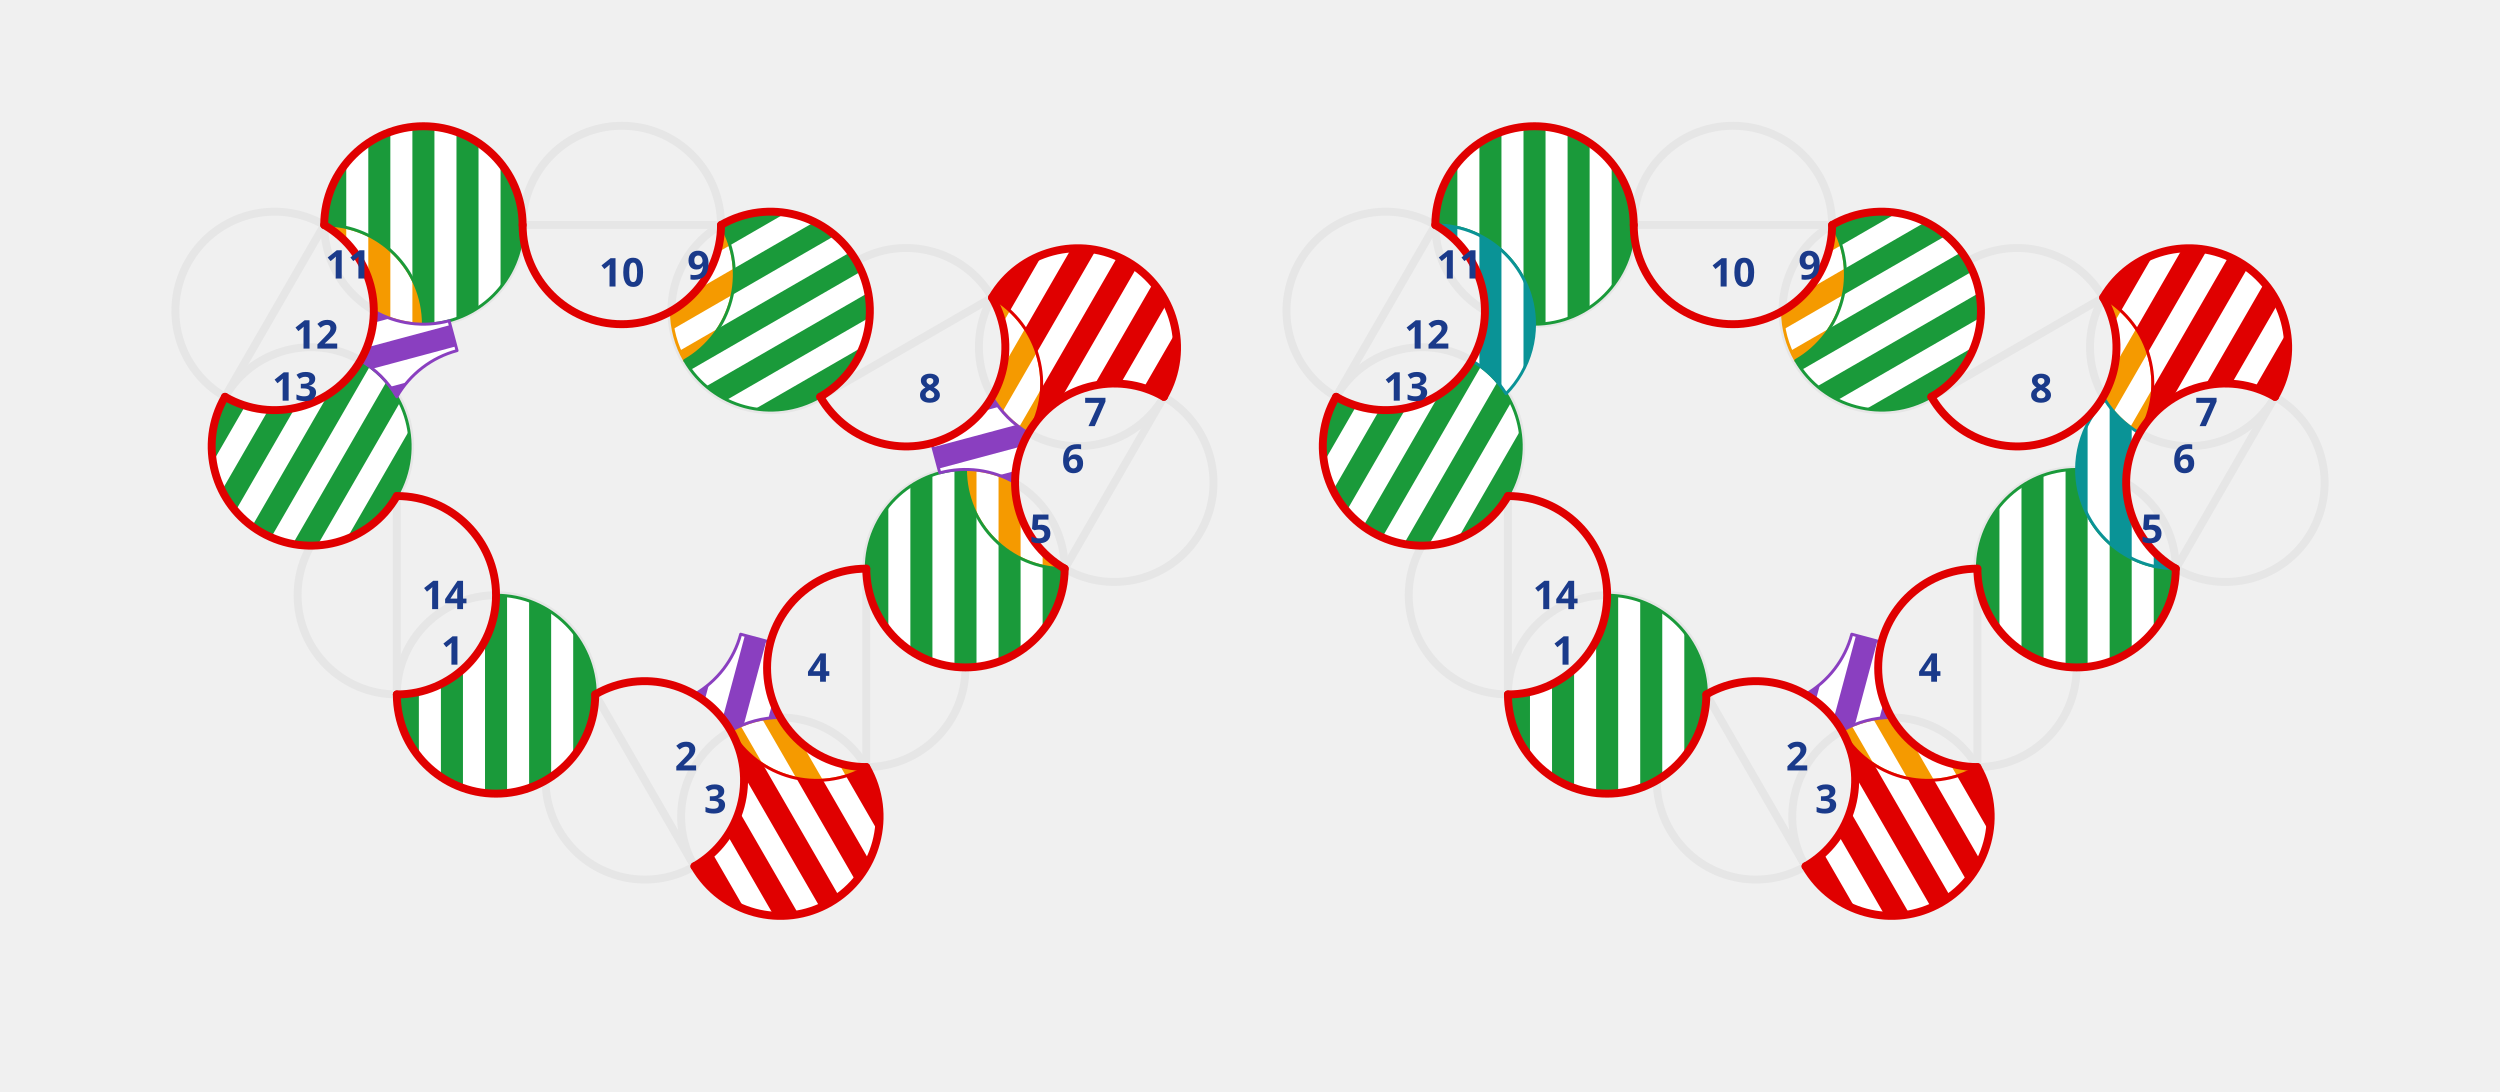
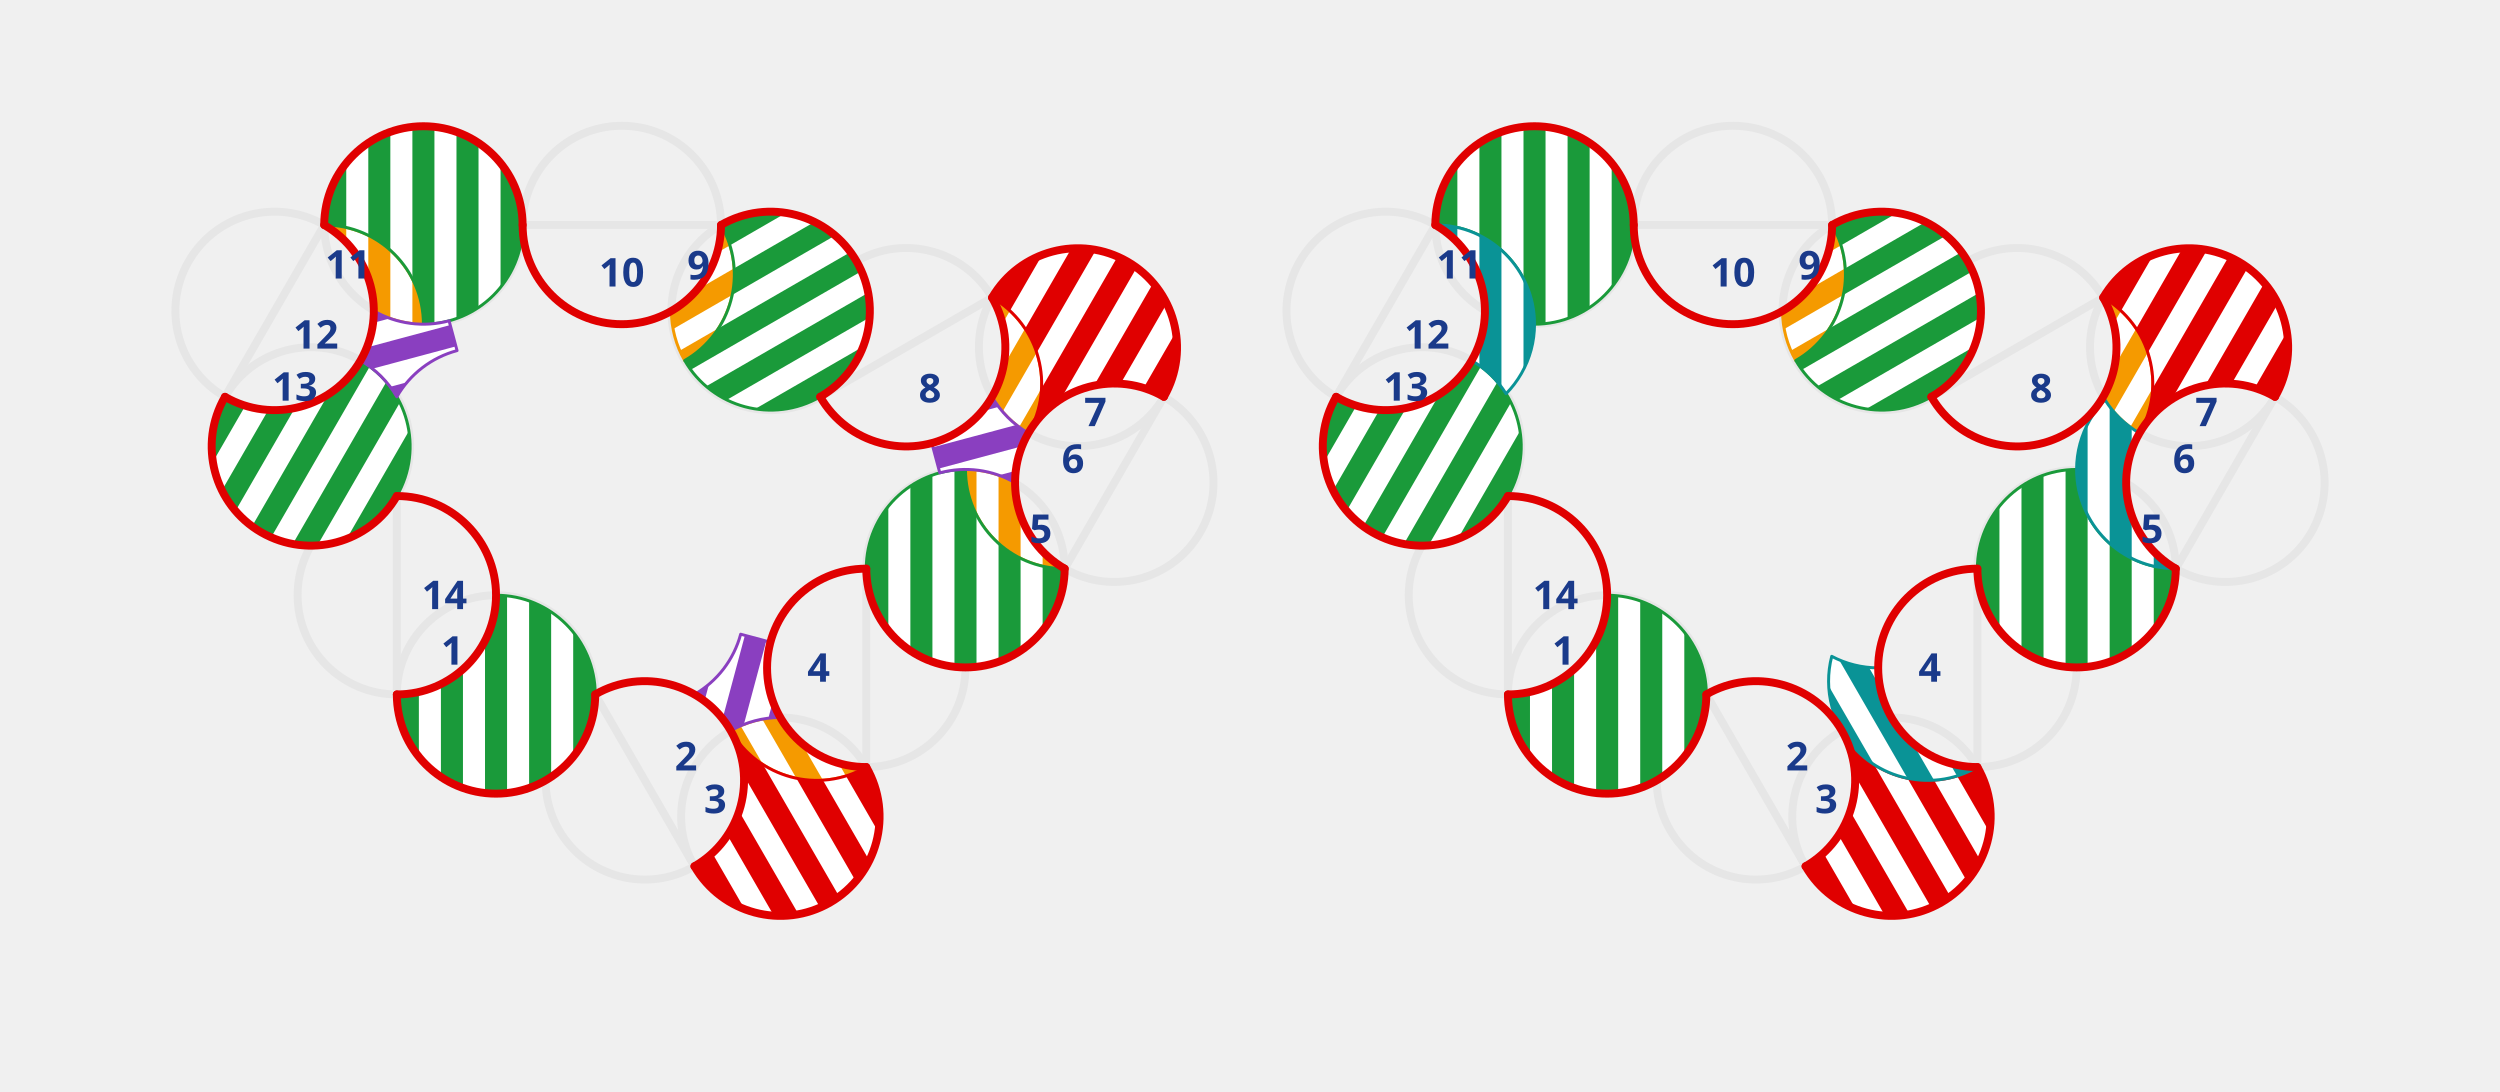
<svg xmlns="http://www.w3.org/2000/svg" width="1260" height="550" viewBox="0 0 1260 550" version="1.1" id="svg1">
  <defs id="defs1" />
  <g id="tileA">
    <path id="spectre" d="M 200 350 L 300 350 L 350 436.603 L 436.603 386.603 L 436.603 286.603 L 536.602 286.603 L 586.602 200 L 500 150 L 413.397 200 L 363.397 113.397 L 263.397 113.397 L 163.398 113.397 L 113.397 200 L 200 250 Z" style="fill:none;stroke:#e6e6e6;stroke-width:4;stroke-linecap:round;stroke-linejoin:round" />
    <path id="arc00in" d="M 200 350 A 50 50 0 0 1 300 350" style="fill:none;stroke:#e6e6e6;stroke-width:4;stroke-linecap:round;stroke-linejoin:round" />
    <path id="arc01out" d="M 300 350 A 50 50 0 0 0 350 436.603" style="fill:none;stroke:#e6e6e6;stroke-width:4;stroke-linecap:round;stroke-linejoin:round" />
    <path id="arc02in" d="M 350 436.603 A 50 50 0 0 1 436.603 386.603" style="fill:none;stroke:#e6e6e6;stroke-width:4;stroke-linecap:round;stroke-linejoin:round" />
    <path id="arc03out" d="M 436.603 386.603 A 50 50 0 0 0 436.603 286.603" style="fill:none;stroke:#e6e6e6;stroke-width:4;stroke-linecap:round;stroke-linejoin:round" />
    <path id="arc04in" d="M 436.603 286.603 A 50 50 0 0 1 536.602 286.603" style="fill:none;stroke:#e6e6e6;stroke-width:4;stroke-linecap:round;stroke-linejoin:round" />
    <path id="arc05out" d="M 536.602 286.603 A 50 50 0 0 0 586.602 200" style="fill:none;stroke:#e6e6e6;stroke-width:4;stroke-linecap:round;stroke-linejoin:round" />
    <path id="arc06in" d="M 586.602 200 A 50 50 0 0 1 500 150" style="fill:none;stroke:#e6e6e6;stroke-width:4;stroke-linecap:round;stroke-linejoin:round" />
    <path id="arc07out" d="M 500 150 A 50 50 0 0 0 413.397 200" style="fill:none;stroke:#e6e6e6;stroke-width:4;stroke-linecap:round;stroke-linejoin:round" />
    <path id="arc08in" d="M 413.397 200 A 50 50 0 0 1 363.397 113.397" style="fill:none;stroke:#e6e6e6;stroke-width:4;stroke-linecap:round;stroke-linejoin:round" />
    <path id="arc09out" d="M 363.397 113.397 A 50 50 0 0 0 263.397 113.397" style="fill:none;stroke:#e6e6e6;stroke-width:4;stroke-linecap:round;stroke-linejoin:round" />
    <path id="arc10in" d="M 263.397 113.397 A 50 50 0 0 1 163.398 113.397" style="fill:none;stroke:#e6e6e6;stroke-width:4;stroke-linecap:round;stroke-linejoin:round" />
    <path id="arc11out" d="M 163.398 113.397 A 50 50 0 0 0 113.397 200" style="fill:none;stroke:#e6e6e6;stroke-width:4;stroke-linecap:round;stroke-linejoin:round" />
    <path id="arc12in" d="M 113.397 200 A 50 50 0 0 1 200 250" style="fill:none;stroke:#e6e6e6;stroke-width:4;stroke-linecap:round;stroke-linejoin:round" />
    <path id="arc13out" d="M 200 250 A 50 50 0 0 0 200 350" style="fill:none;stroke:#e6e6e6;stroke-width:4;stroke-linecap:round;stroke-linejoin:round" />
    <path id="cres03bg" d="M 368.301 368.301 A 50 50 0 0 0 436.603 386.603 A 50 50 0 0 1 393.301 361.603 A 50 50 0 0 0 368.301 368.301 Z" style="fill:#ffffff;stroke:#f59a00;stroke-width:1.5;stroke-linejoin:round" />
    <path id="cres03" d="M 368.301 368.301 A 50 50 0 0 0 384.566 385.361 L 373.267 365.792 A 50 50 0 0 0 368.301 368.301 Z M 401.369 392.243 A 50 50 0 0 0 411.603 393.301 L 393.301 361.603 A 50 50 0 0 0 384.165 362.444 Z M 411.603 393.301 A 50 50 0 0 0 414.753 393.202 L 403.924 374.445 A 50 50 0 0 1 393.301 361.603 Z M 426.355 391.075 A 50 50 0 0 0 436.603 386.603 L 436.603 386.603 A 50 50 0 0 1 422.621 384.608 Z" style="fill:#f59a00;stroke:none" />
    <path id="cres05bg" d="M 486.603 236.602 A 50 50 0 0 0 536.602 286.603 A 50 50 0 0 1 511.603 243.301 A 50 50 0 0 0 486.603 236.602 Z" style="fill:#ffffff;stroke:#f59a00;stroke-width:1.5;stroke-linejoin:round" />
    <path id="cres05" d="M 486.603 236.602 A 50 50 0 0 0 492.158 259.509 L 492.158 236.912 A 50 50 0 0 0 486.603 236.602 Z M 503.269 273.87 A 50 50 0 0 0 511.603 279.904 L 511.603 243.301 A 50 50 0 0 0 503.269 239.462 Z M 511.603 279.904 A 50 50 0 0 0 514.38 281.393 L 514.38 259.735 A 50 50 0 0 1 511.603 243.301 Z M 525.491 285.352 A 50 50 0 0 0 536.602 286.603 L 536.602 286.603 A 50 50 0 0 1 525.491 277.884 Z" style="fill:#f59a00;stroke:none" />
    <path id="cres07bg" d="M 518.301 218.301 A 50 50 0 0 0 500 150 A 50 50 0 0 1 500 200 A 50 50 0 0 0 518.301 218.301 Z" style="fill:#ffffff;stroke:#f59a00;stroke-width:1.5;stroke-linejoin:round" />
    <path id="cres07" d="M 518.301 218.301 A 50 50 0 0 0 524.943 195.686 L 513.645 215.255 A 50 50 0 0 0 518.301 218.301 Z M 522.501 177.693 A 50 50 0 0 0 518.301 168.301 L 500 200 A 50 50 0 0 0 505.297 207.492 Z M 518.301 168.301 A 50 50 0 0 0 516.64 165.623 L 505.811 184.379 A 50 50 0 0 1 500 200 Z M 508.997 156.638 A 50 50 0 0 0 500 150 L 500 150 A 50 50 0 0 1 505.263 163.106 Z" style="fill:#f59a00;stroke:none" />
    <path id="cres09bg" d="M 345.096 181.699 A 50 50 0 0 0 363.397 113.397 A 50 50 0 0 1 338.397 156.699 A 50 50 0 0 0 345.096 181.699 Z" style="fill:#ffffff;stroke:#f59a00;stroke-width:1.5;stroke-linejoin:round" />
    <path id="cres09" d="M 345.096 181.699 A 50 50 0 0 0 362.156 165.434 L 342.587 176.733 A 50 50 0 0 0 345.096 181.699 Z M 369.038 148.631 A 50 50 0 0 0 370.096 138.398 L 338.397 156.699 A 50 50 0 0 0 339.239 165.835 Z M 370.096 138.398 A 50 50 0 0 0 369.997 135.247 L 351.24 146.076 A 50 50 0 0 1 338.397 156.699 Z M 367.87 123.645 A 50 50 0 0 0 363.397 113.397 L 363.397 113.397 A 50 50 0 0 1 361.403 127.379 Z" style="fill:#f59a00;stroke:none" />
    <path id="cres11bg" d="M 213.398 163.398 A 50 50 0 0 0 163.398 113.397 A 50 50 0 0 1 188.398 156.699 A 50 50 0 0 0 213.398 163.398 Z" style="fill:#ffffff;stroke:#f59a00;stroke-width:1.5;stroke-linejoin:round" />
    <path id="cres11" d="M 213.398 163.398 A 50 50 0 0 0 207.842 140.491 L 207.842 163.088 A 50 50 0 0 0 213.398 163.398 Z M 196.731 126.13 A 50 50 0 0 0 188.398 120.096 L 188.398 156.699 A 50 50 0 0 0 196.731 160.538 Z M 188.398 120.096 A 50 50 0 0 0 185.62 118.607 L 185.62 140.265 A 50 50 0 0 1 188.398 156.699 Z M 174.509 114.648 A 50 50 0 0 0 163.398 113.397 L 163.398 113.397 A 50 50 0 0 1 174.509 122.116 Z" style="fill:#f59a00;stroke:none" />
    <path id="p3qpf01bg" d="M 200 350 A 50 50 0 0 0 250 400 A 50 50 0 0 0 300 350 A 50 50 0 0 0 250 300 A 50 50 0 0 1 200 350 Z" style="fill:#ffffff;stroke:#1a9a3a;stroke-width:1.5;stroke-linejoin:round" />
    <path id="p3qpf01" d="M 200 350 A 50 50 0 0 0 211.111 381.427 L 211.111 348.75 A 50 50 0 0 1 200 350 Z M 222.222 391.574 A 50 50 0 0 0 233.333 397.14 L 233.333 337.268 A 50 50 0 0 1 222.222 344.79 Z M 244.444 399.69 A 50 50 0 0 0 255.556 399.69 L 255.556 300.31 A 50 50 0 0 0 250 300 A 50 50 0 0 1 244.444 322.906 Z M 266.667 397.14 A 50 50 0 0 0 277.778 391.574 L 277.778 308.426 A 50 50 0 0 0 266.667 302.86 Z M 288.889 381.427 A 50 50 0 0 0 300 350 L 300 350 A 50 50 0 0 0 288.889 318.573 Z" style="fill:#1a9a3a;stroke:none" />
    <path id="p3qpf05bg" d="M 536.602 286.603 A 50 50 0 0 1 486.603 336.603 A 50 50 0 0 1 436.603 286.603 A 50 50 0 0 1 486.603 236.602 A 50 50 0 0 0 536.602 286.603 Z" style="fill:#ffffff;stroke:#1a9a3a;stroke-width:1.5;stroke-linejoin:round" />
    <path id="p3qpf05" d="M 436.603 286.603 A 50 50 0 0 0 447.714 318.029 L 447.714 255.176 A 50 50 0 0 0 436.603 286.603 Z M 458.825 328.176 A 50 50 0 0 0 469.936 333.743 L 469.936 239.462 A 50 50 0 0 0 458.825 245.029 Z M 481.047 336.293 A 50 50 0 0 0 492.158 336.293 L 492.158 259.509 A 50 50 0 0 1 486.603 236.602 A 50 50 0 0 0 481.047 236.912 Z M 503.269 333.743 A 50 50 0 0 0 514.38 328.176 L 514.38 281.393 A 50 50 0 0 1 503.269 273.87 Z M 525.491 318.029 A 50 50 0 0 0 536.602 286.603 L 536.602 286.603 A 50 50 0 0 1 525.491 285.352 Z" style="fill:#1a9a3a;stroke:none" />
    <path id="p3qpf09bg" d="M 363.397 113.397 A 50 50 0 0 1 431.699 131.699 A 50 50 0 0 1 413.397 200 A 50 50 0 0 1 345.096 181.699 A 50 50 0 0 0 363.397 113.397 Z" style="fill:#ffffff;stroke:#1a9a3a;stroke-width:1.5;stroke-linejoin:round" />
    <path id="p3qpf09" d="M 413.397 200 A 50 50 0 0 0 435.058 174.664 L 380.625 206.091 A 50 50 0 0 0 413.397 200 Z M 438.291 159.968 A 50 50 0 0 0 437.556 147.562 L 355.906 194.703 A 50 50 0 0 0 366.282 201.542 Z M 434.208 136.665 A 50 50 0 0 0 428.653 127.042 L 362.156 165.434 A 50 50 0 0 1 345.096 181.699 A 50 50 0 0 0 348.142 186.355 Z M 420.889 118.695 A 50 50 0 0 0 410.513 111.856 L 369.997 135.247 A 50 50 0 0 1 369.038 148.631 Z M 396.17 107.306 A 50 50 0 0 0 363.397 113.397 L 363.397 113.397 A 50 50 0 0 1 367.87 123.645 Z" style="fill:#1a9a3a;stroke:none" />
    <path id="p3qpf11bg" d="M 163.398 113.397 A 50 50 0 0 1 213.398 63.398 A 50 50 0 0 1 263.397 113.397 A 50 50 0 0 1 213.398 163.398 A 50 50 0 0 0 163.398 113.397 Z" style="fill:#ffffff;stroke:#1a9a3a;stroke-width:1.5;stroke-linejoin:round" />
    <path id="p3qpf11" d="M 263.397 113.397 A 50 50 0 0 0 252.286 81.971 L 252.286 144.824 A 50 50 0 0 0 263.397 113.397 Z M 241.175 71.823 A 50 50 0 0 0 230.064 66.257 L 230.064 160.538 A 50 50 0 0 0 241.175 154.971 Z M 218.953 63.707 A 50 50 0 0 0 207.842 63.707 L 207.842 140.491 A 50 50 0 0 1 213.398 163.398 A 50 50 0 0 0 218.953 163.088 Z M 196.731 66.257 A 50 50 0 0 0 185.62 71.823 L 185.62 118.607 A 50 50 0 0 1 196.731 126.13 Z M 174.509 81.971 A 50 50 0 0 0 163.398 113.397 L 163.398 113.397 A 50 50 0 0 1 174.509 114.648 Z" style="fill:#1a9a3a;stroke:none" />
    <path id="p3qpf13bg" d="M 113.397 200 A 50 50 0 0 0 131.699 268.301 A 50 50 0 0 0 200 250 A 50 50 0 0 0 181.699 181.699 A 50 50 0 0 1 113.397 200 Z" style="fill:#ffffff;stroke:#1a9a3a;stroke-width:1.5;stroke-linejoin:round" />
    <path id="p3qpf13" d="M 113.397 200 A 50 50 0 0 0 107.306 232.772 L 123.645 204.473 A 50 50 0 0 1 113.397 200 Z M 111.856 247.115 A 50 50 0 0 0 118.695 257.491 L 148.631 205.64 A 50 50 0 0 1 135.247 206.599 Z M 127.042 265.255 A 50 50 0 0 0 136.665 270.811 L 186.355 184.745 A 50 50 0 0 0 181.699 181.699 A 50 50 0 0 1 165.434 198.758 Z M 147.562 274.158 A 50 50 0 0 0 159.968 274.893 L 201.542 202.885 A 50 50 0 0 0 194.703 192.508 Z M 174.664 271.661 A 50 50 0 0 0 200 250 L 200 250 A 50 50 0 0 0 206.091 217.228 Z" style="fill:#1a9a3a;stroke:none" />
    <path id="phpf03bg" d="M 350 436.603 A 50 50 0 0 0 418.301 454.904 A 50 50 0 0 0 436.603 386.603 A 50 50 0 0 1 368.301 368.301 A 50 50 0 0 1 350 436.603 Z" style="fill:#ffffff;stroke:#e00000;stroke-width:1.5;stroke-linejoin:round" />
    <path id="phpf03" d="M 350 436.603 A 50 50 0 0 0 375.336 458.264 L 358.997 429.964 A 50 50 0 0 1 350 436.603 Z M 390.032 461.495 A 50 50 0 0 0 402.438 460.761 L 372.501 408.909 A 50 50 0 0 1 366.64 420.98 Z M 413.335 457.413 A 50 50 0 0 0 422.958 451.858 L 384.566 385.361 A 50 50 0 0 1 368.301 368.301 A 50 50 0 0 1 374.943 390.916 Z M 431.305 444.094 A 50 50 0 0 0 438.144 433.718 L 414.753 393.202 A 50 50 0 0 1 401.369 392.243 Z M 442.693 419.375 A 50 50 0 0 0 436.603 386.603 L 436.603 386.603 A 50 50 0 0 1 426.355 391.075 Z" style="fill:#e00000;stroke:none" />
    <path id="phpf07bg" d="M 586.602 200 A 50 50 0 0 0 568.301 131.699 A 50 50 0 0 0 500 150 A 50 50 0 0 1 518.301 218.301 A 50 50 0 0 1 586.602 200 Z" style="fill:#ffffff;stroke:#e00000;stroke-width:1.5;stroke-linejoin:round" />
    <path id="phpf07" d="M 586.602 200 A 50 50 0 0 0 592.693 167.228 L 576.355 195.527 A 50 50 0 0 1 586.602 200 Z M 588.144 152.885 A 50 50 0 0 0 581.305 142.508 L 551.369 194.36 A 50 50 0 0 1 564.753 193.401 Z M 572.958 134.745 A 50 50 0 0 0 563.335 129.189 L 524.943 195.686 A 50 50 0 0 1 518.301 218.301 A 50 50 0 0 1 534.566 201.242 Z M 552.438 125.842 A 50 50 0 0 0 540.032 125.107 L 516.64 165.623 A 50 50 0 0 1 522.501 177.693 Z M 525.336 128.339 A 50 50 0 0 0 500 150 L 500 150 A 50 50 0 0 1 508.997 156.638 Z" style="fill:#e00000;stroke:none" />
    <path id="star0234bg" d="M 373.296 319.64 A 50 50 0 0 1 350 350 A 50 50 0 0 1 368.301 368.301 A 50 50 0 0 1 393.301 361.603 A 50 50 0 0 1 388.306 323.662 Z" style="fill:#ffffff;stroke:#8a3fc0;stroke-width:1.5;stroke-linejoin:round" />
    <path id="star0234" d="M 387.252 361.973 L 387.858 361.900 L 388.943 361.793 L 390.031 361.710 L 391.120 361.650 L 392.211 361.614 L 393.301 361.603 L 392.506 360.172 L 391.759 358.717 L 391.059 357.238 L 390.409 355.737 L 389.807 354.215 L 389.535 353.453 Z M 364.175 362.236 L 364.668 362.863 L 365.322 363.736 L 365.958 364.622 L 366.573 365.523 L 367.170 366.436 L 367.746 367.363 L 368.301 368.301 L 369.252 367.766 L 370.214 367.252 L 371.187 366.759 L 372.170 366.287 L 373.164 365.837 L 374.167 365.409 L 374.908 365.111 L 386.168 323.089 L 375.435 320.213 Z M 357.337 344.825 L 356.720 345.349 L 355.438 346.366 L 354.124 347.341 L 352.779 348.272 L 351.403 349.159 L 350.000 350.000 L 350.939 350.556 L 351.865 351.132 L 352.779 351.728 L 353.679 352.344 L 354.565 352.979 L 355.054 353.346 Z" style="fill:#8a3fc0;stroke:none" />
    <path id="star5678bg" d="M 473.662 238.306 A 50 50 0 0 1 511.603 243.301 A 50 50 0 0 1 518.301 218.301 A 50 50 0 0 1 500 200 A 50 50 0 0 1 469.64 223.296 Z" style="fill:#ffffff;stroke:#8a3fc0;stroke-width:1.5;stroke-linejoin:round" />
    <path id="star5678" d="M 503.346 205.054 L 502.979 204.565 L 502.344 203.679 L 501.728 202.779 L 501.132 201.865 L 500.556 200.939 L 500.000 200.000 L 499.159 201.403 L 498.272 202.779 L 497.341 204.124 L 496.366 205.438 L 495.349 206.720 L 494.825 207.337 Z M 515.111 224.908 L 515.409 224.167 L 515.837 223.164 L 516.287 222.170 L 516.759 221.187 L 517.252 220.214 L 517.766 219.252 L 518.301 218.301 L 517.363 217.746 L 516.436 217.170 L 515.523 216.573 L 514.622 215.958 L 513.736 215.322 L 512.863 214.668 L 512.236 214.175 L 470.213 225.435 L 473.089 236.168 Z M 503.453 239.535 L 504.215 239.807 L 505.737 240.409 L 507.238 241.059 L 508.717 241.759 L 510.172 242.506 L 511.603 243.301 L 511.614 242.211 L 511.650 241.120 L 511.710 240.031 L 511.793 238.943 L 511.900 237.858 L 511.973 237.252 Z" style="fill:#8a3fc0;stroke:none" />
    <path id="star1113bg" d="M 226.338 161.694 A 50 50 0 0 1 188.398 156.699 A 50 50 0 0 1 181.699 181.699 A 50 50 0 0 1 200 200 A 50 50 0 0 1 230.36 176.704 Z" style="fill:#ffffff;stroke:#8a3fc0;stroke-width:1.5;stroke-linejoin:round" />
    <path id="star1113" d="M 196.654 194.946 L 197.021 195.435 L 197.656 196.321 L 198.272 197.221 L 198.868 198.135 L 199.444 199.061 L 200.000 200.000 L 200.841 198.597 L 201.728 197.221 L 202.659 195.876 L 203.634 194.562 L 204.651 193.280 L 205.175 192.663 Z M 184.889 175.092 L 184.591 175.833 L 184.163 176.836 L 183.713 177.830 L 183.241 178.813 L 182.748 179.786 L 182.234 180.748 L 181.699 181.699 L 182.637 182.254 L 183.564 182.830 L 184.477 183.427 L 185.378 184.042 L 186.264 184.678 L 187.137 185.332 L 187.764 185.825 L 229.787 174.565 L 226.911 163.832 Z M 196.547 160.465 L 195.785 160.193 L 194.263 159.591 L 192.762 158.941 L 191.283 158.241 L 189.828 157.494 L 188.397 156.699 L 188.386 157.789 L 188.350 158.880 L 188.290 159.969 L 188.207 161.057 L 188.100 162.142 L 188.027 162.748 Z" style="fill:#8a3fc0;stroke:none" />
    <path id="arc00out" d="M 200 350 A 50 50 0 0 0 300 350" style="fill:none;stroke:#e00000;stroke-width:4;stroke-linecap:round;stroke-linejoin:round" />
    <path id="arc01in" d="M 300 350 A 50 50 0 0 1 350 436.603" style="fill:none;stroke:#e00000;stroke-width:4;stroke-linecap:round;stroke-linejoin:round" />
    <path id="arc02out" d="M 350 436.603 A 50 50 0 0 0 436.603 386.603" style="fill:none;stroke:#e00000;stroke-width:4;stroke-linecap:round;stroke-linejoin:round" />
    <path id="arc03in" d="M 436.603 386.603 A 50 50 0 0 1 436.603 286.603" style="fill:none;stroke:#e00000;stroke-width:4;stroke-linecap:round;stroke-linejoin:round" />
    <path id="arc04out" d="M 436.603 286.603 A 50 50 0 0 0 536.602 286.603" style="fill:none;stroke:#e00000;stroke-width:4;stroke-linecap:round;stroke-linejoin:round" />
    <path id="arc05in" d="M 536.602 286.603 A 50 50 0 0 1 586.602 200" style="fill:none;stroke:#e00000;stroke-width:4;stroke-linecap:round;stroke-linejoin:round" />
    <path id="arc06out" d="M 586.602 200 A 50 50 0 0 0 500 150" style="fill:none;stroke:#e00000;stroke-width:4;stroke-linecap:round;stroke-linejoin:round" />
    <path id="arc07in" d="M 500 150 A 50 50 0 0 1 413.397 200" style="fill:none;stroke:#e00000;stroke-width:4;stroke-linecap:round;stroke-linejoin:round" />
    <path id="arc08out" d="M 413.397 200 A 50 50 0 0 0 363.397 113.397" style="fill:none;stroke:#e00000;stroke-width:4;stroke-linecap:round;stroke-linejoin:round" />
    <path id="arc09in" d="M 363.397 113.397 A 50 50 0 0 1 263.397 113.397" style="fill:none;stroke:#e00000;stroke-width:4;stroke-linecap:round;stroke-linejoin:round" />
    <path id="arc10out" d="M 263.397 113.397 A 50 50 0 0 0 163.398 113.397" style="fill:none;stroke:#e00000;stroke-width:4;stroke-linecap:round;stroke-linejoin:round" />
    <path id="arc11in" d="M 163.398 113.397 A 50 50 0 0 1 113.397 200" style="fill:none;stroke:#e00000;stroke-width:4;stroke-linecap:round;stroke-linejoin:round" />
    <path id="arc12out" d="M 113.397 200 A 50 50 0 0 0 200 250" style="fill:none;stroke:#e00000;stroke-width:4;stroke-linecap:round;stroke-linejoin:round" />
    <path id="arc13in" d="M 200 250 A 50 50 0 0 1 200 350" style="fill:none;stroke:#e00000;stroke-width:4;stroke-linecap:round;stroke-linejoin:round" />
    <g id="layer-numbers">
      <text id="num01" x="228.00" y="335.00" style="font-family:sans-serif;font-weight:bold;font-size:20px;text-anchor:middle;fill:#1a3a8a;stroke:none">1</text>
      <text id="num02" x="345.78" y="388.30" style="font-family:sans-serif;font-weight:bold;font-size:20px;text-anchor:middle;fill:#1a3a8a;stroke:none">2</text>
      <text id="num03" x="360.52" y="409.82" style="font-family:sans-serif;font-weight:bold;font-size:20px;text-anchor:middle;fill:#1a3a8a;stroke:none">3</text>
      <text id="num04" x="412.60" y="343.60" style="font-family:sans-serif;font-weight:bold;font-size:20px;text-anchor:middle;fill:#1a3a8a;stroke:none">4</text>
      <text id="num05" x="524.60" y="273.60" style="font-family:sans-serif;font-weight:bold;font-size:20px;text-anchor:middle;fill:#1a3a8a;stroke:none">5</text>
      <text id="num06" x="540.82" y="238.30" style="font-family:sans-serif;font-weight:bold;font-size:20px;text-anchor:middle;fill:#1a3a8a;stroke:none">6</text>
      <text id="num07" x="552.09" y="214.78" style="font-family:sans-serif;font-weight:bold;font-size:20px;text-anchor:middle;fill:#1a3a8a;stroke:none">7</text>
      <text id="num08" x="468.70" y="202.78" style="font-family:sans-serif;font-weight:bold;font-size:20px;text-anchor:middle;fill:#1a3a8a;stroke:none">8</text>
      <text id="num09" x="352.08" y="140.79" style="font-family:sans-serif;font-weight:bold;font-size:20px;text-anchor:middle;fill:#1a3a8a;stroke:none">9</text>
      <text id="num10" x="313.40" y="144.40" style="font-family:sans-serif;font-weight:bold;font-size:20px;text-anchor:middle;fill:#1a3a8a;stroke:none">10</text>
      <text id="num11" x="175.40" y="140.40" style="font-family:sans-serif;font-weight:bold;font-size:20px;text-anchor:middle;fill:#1a3a8a;stroke:none">11</text>
      <text id="num12" x="159.18" y="175.70" style="font-family:sans-serif;font-weight:bold;font-size:20px;text-anchor:middle;fill:#1a3a8a;stroke:none">12</text>
      <text id="num13" x="148.65" y="201.95" style="font-family:sans-serif;font-weight:bold;font-size:20px;text-anchor:middle;fill:#1a3a8a;stroke:none">13</text>
      <text id="num14" x="224.00" y="307.00" style="font-family:sans-serif;font-weight:bold;font-size:20px;text-anchor:middle;fill:#1a3a8a;stroke:none">14</text>
    </g>
  </g>
  <g id="tileB" transform="translate(560,0)">
    <path id="spectre_b" d="M 200 350 L 300 350 L 350 436.603 L 436.603 386.603 L 436.603 286.603 L 536.602 286.603 L 586.602 200 L 500 150 L 413.397 200 L 363.397 113.397 L 263.397 113.397 L 163.398 113.397 L 113.397 200 L 200 250 Z" style="fill:none;stroke:#e6e6e6;stroke-width:4;stroke-linecap:round;stroke-linejoin:round" />
    <path id="arc00in_b" d="M 200 350 A 50 50 0 0 1 300 350" style="fill:none;stroke:#e6e6e6;stroke-width:4;stroke-linecap:round;stroke-linejoin:round" />
    <path id="arc01out_b" d="M 300 350 A 50 50 0 0 0 350 436.603" style="fill:none;stroke:#e6e6e6;stroke-width:4;stroke-linecap:round;stroke-linejoin:round" />
    <path id="arc02in_b" d="M 350 436.603 A 50 50 0 0 1 436.603 386.603" style="fill:none;stroke:#e6e6e6;stroke-width:4;stroke-linecap:round;stroke-linejoin:round" />
    <path id="arc03out_b" d="M 436.603 386.603 A 50 50 0 0 0 436.603 286.603" style="fill:none;stroke:#e6e6e6;stroke-width:4;stroke-linecap:round;stroke-linejoin:round" />
    <path id="arc04in_b" d="M 436.603 286.603 A 50 50 0 0 1 536.602 286.603" style="fill:none;stroke:#e6e6e6;stroke-width:4;stroke-linecap:round;stroke-linejoin:round" />
    <path id="arc05out_b" d="M 536.602 286.603 A 50 50 0 0 0 586.602 200" style="fill:none;stroke:#e6e6e6;stroke-width:4;stroke-linecap:round;stroke-linejoin:round" />
    <path id="arc06in_b" d="M 586.602 200 A 50 50 0 0 1 500 150" style="fill:none;stroke:#e6e6e6;stroke-width:4;stroke-linecap:round;stroke-linejoin:round" />
    <path id="arc07out_b" d="M 500 150 A 50 50 0 0 0 413.397 200" style="fill:none;stroke:#e6e6e6;stroke-width:4;stroke-linecap:round;stroke-linejoin:round" />
    <path id="arc08in_b" d="M 413.397 200 A 50 50 0 0 1 363.397 113.397" style="fill:none;stroke:#e6e6e6;stroke-width:4;stroke-linecap:round;stroke-linejoin:round" />
    <path id="arc09out_b" d="M 363.397 113.397 A 50 50 0 0 0 263.397 113.397" style="fill:none;stroke:#e6e6e6;stroke-width:4;stroke-linecap:round;stroke-linejoin:round" />
    <path id="arc10in_b" d="M 263.397 113.397 A 50 50 0 0 1 163.398 113.397" style="fill:none;stroke:#e6e6e6;stroke-width:4;stroke-linecap:round;stroke-linejoin:round" />
    <path id="arc11out_b" d="M 163.398 113.397 A 50 50 0 0 0 113.397 200" style="fill:none;stroke:#e6e6e6;stroke-width:4;stroke-linecap:round;stroke-linejoin:round" />
    <path id="arc12in_b" d="M 113.397 200 A 50 50 0 0 1 200 250" style="fill:none;stroke:#e6e6e6;stroke-width:4;stroke-linecap:round;stroke-linejoin:round" />
    <path id="arc13out_b" d="M 200 250 A 50 50 0 0 0 200 350" style="fill:none;stroke:#e6e6e6;stroke-width:4;stroke-linecap:round;stroke-linejoin:round" />
-     <path id="cres03bg_b" d="M 368.301 368.301 A 50 50 0 0 0 436.603 386.603 A 50 50 0 0 1 393.301 361.603 A 50 50 0 0 0 368.301 368.301 Z" style="fill:#ffffff;stroke:#f59a00;stroke-width:1.5;stroke-linejoin:round" />
-     <path id="cres03_b" d="M 368.301 368.301 A 50 50 0 0 0 384.566 385.361 L 373.267 365.792 A 50 50 0 0 0 368.301 368.301 Z M 401.369 392.243 A 50 50 0 0 0 411.603 393.301 L 393.301 361.603 A 50 50 0 0 0 384.165 362.444 Z M 411.603 393.301 A 50 50 0 0 0 414.753 393.202 L 403.924 374.445 A 50 50 0 0 1 393.301 361.603 Z M 426.355 391.075 A 50 50 0 0 0 436.603 386.603 L 436.603 386.603 A 50 50 0 0 1 422.621 384.608 Z" style="fill:#f59a00;stroke:none" />
    <path id="cres07bg_b" d="M 518.301 218.301 A 50 50 0 0 0 500 150 A 50 50 0 0 1 500 200 A 50 50 0 0 0 518.301 218.301 Z" style="fill:#ffffff;stroke:#f59a00;stroke-width:1.5;stroke-linejoin:round" />
    <path id="cres07_b" d="M 518.301 218.301 A 50 50 0 0 0 524.943 195.686 L 513.645 215.255 A 50 50 0 0 0 518.301 218.301 Z M 522.501 177.693 A 50 50 0 0 0 518.301 168.301 L 500 200 A 50 50 0 0 0 505.297 207.492 Z M 518.301 168.301 A 50 50 0 0 0 516.64 165.623 L 505.811 184.379 A 50 50 0 0 1 500 200 Z M 508.997 156.638 A 50 50 0 0 0 500 150 L 500 150 A 50 50 0 0 1 505.263 163.106 Z" style="fill:#f59a00;stroke:none" />
    <path id="cres09bg_b" d="M 345.096 181.699 A 50 50 0 0 0 363.397 113.397 A 50 50 0 0 1 338.397 156.699 A 50 50 0 0 0 345.096 181.699 Z" style="fill:#ffffff;stroke:#f59a00;stroke-width:1.5;stroke-linejoin:round" />
    <path id="cres09_b" d="M 345.096 181.699 A 50 50 0 0 0 362.156 165.434 L 342.587 176.733 A 50 50 0 0 0 345.096 181.699 Z M 369.038 148.631 A 50 50 0 0 0 370.096 138.398 L 338.397 156.699 A 50 50 0 0 0 339.239 165.835 Z M 370.096 138.398 A 50 50 0 0 0 369.997 135.247 L 351.24 146.076 A 50 50 0 0 1 338.397 156.699 Z M 367.87 123.645 A 50 50 0 0 0 363.397 113.397 L 363.397 113.397 A 50 50 0 0 1 361.403 127.379 Z" style="fill:#f59a00;stroke:none" />
    <path id="p3qpf01bg_b" d="M 200 350 A 50 50 0 0 0 250 400 A 50 50 0 0 0 300 350 A 50 50 0 0 0 250 300 A 50 50 0 0 1 200 350 Z" style="fill:#ffffff;stroke:#1a9a3a;stroke-width:1.5;stroke-linejoin:round" />
    <path id="p3qpf01_b" d="M 200 350 A 50 50 0 0 0 211.111 381.427 L 211.111 348.75 A 50 50 0 0 1 200 350 Z M 222.222 391.574 A 50 50 0 0 0 233.333 397.14 L 233.333 337.268 A 50 50 0 0 1 222.222 344.79 Z M 244.444 399.69 A 50 50 0 0 0 255.556 399.69 L 255.556 300.31 A 50 50 0 0 0 250 300 A 50 50 0 0 1 244.444 322.906 Z M 266.667 397.14 A 50 50 0 0 0 277.778 391.574 L 277.778 308.426 A 50 50 0 0 0 266.667 302.86 Z M 288.889 381.427 A 50 50 0 0 0 300 350 L 300 350 A 50 50 0 0 0 288.889 318.573 Z" style="fill:#1a9a3a;stroke:none" />
    <path id="p3qpf05bg_b" d="M 536.602 286.603 A 50 50 0 0 1 486.603 336.603 A 50 50 0 0 1 436.603 286.603 A 50 50 0 0 1 486.603 236.602 A 50 50 0 0 0 536.602 286.603 Z" style="fill:#ffffff;stroke:#1a9a3a;stroke-width:1.5;stroke-linejoin:round" />
    <path id="p3qpf05_b" d="M 436.603 286.603 A 50 50 0 0 0 447.714 318.029 L 447.714 255.176 A 50 50 0 0 0 436.603 286.603 Z M 458.825 328.176 A 50 50 0 0 0 469.936 333.743 L 469.936 239.462 A 50 50 0 0 0 458.825 245.029 Z M 481.047 336.293 A 50 50 0 0 0 492.158 336.293 L 492.158 259.509 A 50 50 0 0 1 486.603 236.602 A 50 50 0 0 0 481.047 236.912 Z M 503.269 333.743 A 50 50 0 0 0 514.38 328.176 L 514.38 281.393 A 50 50 0 0 1 503.269 273.87 Z M 525.491 318.029 A 50 50 0 0 0 536.602 286.603 L 536.602 286.603 A 50 50 0 0 1 525.491 285.352 Z" style="fill:#1a9a3a;stroke:none" />
    <path id="p3qpf09bg_b" d="M 363.397 113.397 A 50 50 0 0 1 431.699 131.699 A 50 50 0 0 1 413.397 200 A 50 50 0 0 1 345.096 181.699 A 50 50 0 0 0 363.397 113.397 Z" style="fill:#ffffff;stroke:#1a9a3a;stroke-width:1.5;stroke-linejoin:round" />
    <path id="p3qpf09_b" d="M 413.397 200 A 50 50 0 0 0 435.058 174.664 L 380.625 206.091 A 50 50 0 0 0 413.397 200 Z M 438.291 159.968 A 50 50 0 0 0 437.556 147.562 L 355.906 194.703 A 50 50 0 0 0 366.282 201.542 Z M 434.208 136.665 A 50 50 0 0 0 428.653 127.042 L 362.156 165.434 A 50 50 0 0 1 345.096 181.699 A 50 50 0 0 0 348.142 186.355 Z M 420.889 118.695 A 50 50 0 0 0 410.513 111.856 L 369.997 135.247 A 50 50 0 0 1 369.038 148.631 Z M 396.17 107.306 A 50 50 0 0 0 363.397 113.397 L 363.397 113.397 A 50 50 0 0 1 367.87 123.645 Z" style="fill:#1a9a3a;stroke:none" />
    <path id="p3qpf11bg_b" d="M 163.398 113.397 A 50 50 0 0 1 213.398 63.398 A 50 50 0 0 1 263.397 113.397 A 50 50 0 0 1 213.398 163.398 A 50 50 0 0 0 163.398 113.397 Z" style="fill:#ffffff;stroke:#1a9a3a;stroke-width:1.5;stroke-linejoin:round" />
    <path id="p3qpf11_b" d="M 263.397 113.397 A 50 50 0 0 0 252.286 81.971 L 252.286 144.824 A 50 50 0 0 0 263.397 113.397 Z M 241.175 71.823 A 50 50 0 0 0 230.064 66.257 L 230.064 160.538 A 50 50 0 0 0 241.175 154.971 Z M 218.953 63.707 A 50 50 0 0 0 207.842 63.707 L 207.842 140.491 A 50 50 0 0 1 213.398 163.398 A 50 50 0 0 0 218.953 163.088 Z M 196.731 66.257 A 50 50 0 0 0 185.62 71.823 L 185.62 118.607 A 50 50 0 0 1 196.731 126.13 Z M 174.509 81.971 A 50 50 0 0 0 163.398 113.397 L 163.398 113.397 A 50 50 0 0 1 174.509 114.648 Z" style="fill:#1a9a3a;stroke:none" />
    <path id="p3qpf13bg_b" d="M 113.397 200 A 50 50 0 0 0 131.699 268.301 A 50 50 0 0 0 200 250 A 50 50 0 0 0 181.699 181.699 A 50 50 0 0 1 113.397 200 Z" style="fill:#ffffff;stroke:#1a9a3a;stroke-width:1.5;stroke-linejoin:round" />
    <path id="p3qpf13_b" d="M 113.397 200 A 50 50 0 0 0 107.306 232.772 L 123.645 204.473 A 50 50 0 0 1 113.397 200 Z M 111.856 247.115 A 50 50 0 0 0 118.695 257.491 L 148.631 205.64 A 50 50 0 0 1 135.247 206.599 Z M 127.042 265.255 A 50 50 0 0 0 136.665 270.811 L 186.355 184.745 A 50 50 0 0 0 181.699 181.699 A 50 50 0 0 1 165.434 198.758 Z M 147.562 274.158 A 50 50 0 0 0 159.968 274.893 L 201.542 202.885 A 50 50 0 0 0 194.703 192.508 Z M 174.664 271.661 A 50 50 0 0 0 200 250 L 200 250 A 50 50 0 0 0 206.091 217.228 Z" style="fill:#1a9a3a;stroke:none" />
    <path id="phpf03bg_b" d="M 350 436.603 A 50 50 0 0 0 418.301 454.904 A 50 50 0 0 0 436.603 386.603 A 50 50 0 0 1 368.301 368.301 A 50 50 0 0 1 350 436.603 Z" style="fill:#ffffff;stroke:#e00000;stroke-width:1.5;stroke-linejoin:round" />
    <path id="phpf03_b" d="M 350 436.603 A 50 50 0 0 0 375.336 458.264 L 358.997 429.964 A 50 50 0 0 1 350 436.603 Z M 390.032 461.495 A 50 50 0 0 0 402.438 460.761 L 372.501 408.909 A 50 50 0 0 1 366.64 420.98 Z M 413.335 457.413 A 50 50 0 0 0 422.958 451.858 L 384.566 385.361 A 50 50 0 0 1 368.301 368.301 A 50 50 0 0 1 374.943 390.916 Z M 431.305 444.094 A 50 50 0 0 0 438.144 433.718 L 414.753 393.202 A 50 50 0 0 1 401.369 392.243 Z M 442.693 419.375 A 50 50 0 0 0 436.603 386.603 L 436.603 386.603 A 50 50 0 0 1 426.355 391.075 Z" style="fill:#e00000;stroke:none" />
    <path id="phpf07bg_b" d="M 586.602 200 A 50 50 0 0 0 568.301 131.699 A 50 50 0 0 0 500 150 A 50 50 0 0 1 518.301 218.301 A 50 50 0 0 1 586.602 200 Z" style="fill:#ffffff;stroke:#e00000;stroke-width:1.5;stroke-linejoin:round" />
    <path id="phpf07_b" d="M 586.602 200 A 50 50 0 0 0 592.693 167.228 L 576.355 195.527 A 50 50 0 0 1 586.602 200 Z M 588.144 152.885 A 50 50 0 0 0 581.305 142.508 L 551.369 194.36 A 50 50 0 0 1 564.753 193.401 Z M 572.958 134.745 A 50 50 0 0 0 563.335 129.189 L 524.943 195.686 A 50 50 0 0 1 518.301 218.301 A 50 50 0 0 1 534.566 201.242 Z M 552.438 125.842 A 50 50 0 0 0 540.032 125.107 L 516.64 165.623 A 50 50 0 0 1 522.501 177.693 Z M 525.336 128.339 A 50 50 0 0 0 500 150 L 500 150 A 50 50 0 0 1 508.997 156.638 Z" style="fill:#e00000;stroke:none" />
-     <path id="star0234bg_b" d="M 373.296 319.64 A 50 50 0 0 1 350 350 A 50 50 0 0 1 368.301 368.301 A 50 50 0 0 1 393.301 361.603 A 50 50 0 0 1 388.306 323.662 Z" style="fill:#ffffff;stroke:#8a3fc0;stroke-width:1.5;stroke-linejoin:round" />
-     <path id="star0234_b" d="M 387.252 361.973 L 387.858 361.900 L 388.943 361.793 L 390.031 361.710 L 391.120 361.650 L 392.211 361.614 L 393.301 361.603 L 392.506 360.172 L 391.759 358.717 L 391.059 357.238 L 390.409 355.737 L 389.807 354.215 L 389.535 353.453 Z M 364.175 362.236 L 364.668 362.863 L 365.322 363.736 L 365.958 364.622 L 366.573 365.523 L 367.170 366.436 L 367.746 367.363 L 368.301 368.301 L 369.252 367.766 L 370.214 367.252 L 371.187 366.759 L 372.170 366.287 L 373.164 365.837 L 374.167 365.409 L 374.908 365.111 L 386.168 323.089 L 375.435 320.213 Z M 357.337 344.825 L 356.720 345.349 L 355.438 346.366 L 354.124 347.341 L 352.779 348.272 L 351.403 349.159 L 350.000 350.000 L 350.939 350.556 L 351.865 351.132 L 352.779 351.728 L 353.679 352.344 L 354.565 352.979 L 355.054 353.346 Z" style="fill:#8a3fc0;stroke:none" />
    <path id="longcres11bg_b" d="M 163.398 113.397 A 50 50 0 0 1 213.398 163.398 A 50 50 0 0 1 211.694 176.338 A 50 50 0 0 1 199.062 198.441 A 50 50 0 0 0 181.699 181.699 A 50 50 0 0 0 188.398 156.699 A 50 50 0 0 0 163.398 113.397 Z" style="fill:#ffffff;stroke:#0a9396;stroke-width:1.5;stroke-linejoin:round" />
    <path id="longcres11_b" d="M 207.842 140.503 L 207.948 140.698 L 209.075 143.061 L 210.076 145.479 L 210.950 147.947 L 211.694 150.457 L 212.305 153.002 L 212.782 155.576 L 213.124 158.171 L 213.329 160.781 L 213.397 163.397 L 213.396 163.834 L 213.390 164.270 L 213.380 164.706 L 213.367 165.142 L 213.350 165.578 L 213.329 166.014 L 213.304 166.450 L 213.276 166.885 L 213.243 167.320 L 213.207 167.755 L 213.167 168.190 L 213.124 168.624 L 213.076 169.058 L 213.025 169.491 L 212.970 169.924 L 212.911 170.356 L 212.848 170.788 L 212.782 171.219 L 212.712 171.650 L 212.638 172.080 L 212.560 172.509 L 212.479 172.938 L 212.394 173.366 L 212.305 173.793 L 212.212 174.219 L 212.116 174.645 L 212.016 175.070 L 211.912 175.494 L 211.805 175.916 L 211.694 176.338 L 211.465 177.165 L 211.221 177.988 L 210.964 178.807 L 210.692 179.621 L 210.407 180.430 L 210.108 181.234 L 209.795 182.033 L 209.468 182.826 L 209.128 183.614 L 208.774 184.396 L 208.407 185.171 L 208.027 185.940 L 207.842 186.300 Z M 185.620 118.619 L 186.097 118.847 L 188.397 120.096 L 190.629 121.464 L 192.787 122.947 L 194.863 124.540 L 196.731 126.135 L 196.731 195.044 L 196.277 194.446 L 195.776 193.807 L 195.264 193.177 L 194.742 192.554 L 194.210 191.941 L 193.668 191.336 L 193.117 190.740 L 192.555 190.153 L 191.985 189.576 L 191.405 189.007 L 190.816 188.448 L 190.218 187.899 L 189.611 187.360 L 188.995 186.830 L 188.371 186.311 L 187.739 185.801 L 187.098 185.303 L 186.449 184.814 L 185.793 184.336 L 185.620 184.215 L 185.620 173.129 L 185.673 172.977 L 185.950 172.150 L 186.213 171.317 L 186.461 170.481 L 186.694 169.640 L 186.912 168.795 L 187.116 167.946 L 187.305 167.094 L 187.479 166.239 L 187.638 165.381 L 187.782 164.520 L 187.911 163.657 L 188.025 162.792 L 188.124 161.925 L 188.207 161.057 L 188.276 160.187 L 188.329 159.316 L 188.367 158.444 L 188.390 157.571 L 188.397 156.699 L 188.367 154.954 L 188.276 153.211 L 188.124 151.472 L 187.911 149.740 L 187.638 148.016 L 187.305 146.303 L 186.912 144.603 L 186.461 142.917 L 185.950 141.248 L 185.620 140.288 Z M 163.397 113.397 L 166.014 113.466 L 168.624 113.671 L 171.219 114.013 L 173.793 114.490 L 174.509 114.662 L 174.509 122.120 L 174.364 121.966 L 173.130 120.732 L 171.854 119.541 L 170.537 118.397 L 169.181 117.298 L 167.787 116.248 L 166.357 115.247 L 164.893 114.296 Z" style="fill:#0a9396;stroke:none" />
    <path id="longcres05bg_b" d="M 536.602 286.603 A 50 50 0 0 1 486.603 236.602 A 50 50 0 0 1 488.306 223.662 A 50 50 0 0 1 500.938 201.559 A 50 50 0 0 0 518.301 218.301 A 50 50 0 0 0 511.603 243.301 A 50 50 0 0 0 536.602 286.603 Z" style="fill:#ffffff;stroke:#0a9396;stroke-width:1.5;stroke-linejoin:round" />
    <path id="longcres05_b" d="M 492.158 259.497 L 492.052 259.302 L 490.925 256.939 L 489.924 254.521 L 489.050 252.053 L 488.306 249.543 L 487.695 246.998 L 487.218 244.424 L 486.876 241.829 L 486.671 239.219 L 486.603 236.603 L 486.604 236.166 L 486.610 235.730 L 486.620 235.294 L 486.633 234.858 L 486.650 234.422 L 486.671 233.986 L 486.696 233.550 L 486.724 233.115 L 486.757 232.680 L 486.793 232.245 L 486.833 231.810 L 486.876 231.376 L 486.924 230.942 L 486.975 230.509 L 487.030 230.076 L 487.089 229.644 L 487.152 229.212 L 487.218 228.781 L 487.288 228.350 L 487.362 227.920 L 487.440 227.491 L 487.521 227.062 L 487.606 226.634 L 487.695 226.207 L 487.788 225.781 L 487.884 225.355 L 487.984 224.930 L 488.088 224.506 L 488.195 224.084 L 488.306 223.662 L 488.535 222.835 L 488.779 222.012 L 489.036 221.193 L 489.308 220.379 L 489.593 219.570 L 489.892 218.766 L 490.205 217.967 L 490.532 217.174 L 490.872 216.386 L 491.226 215.604 L 491.593 214.829 L 491.973 214.060 L 492.158 213.700 Z M 514.380 281.381 L 513.903 281.153 L 511.603 279.904 L 509.371 278.536 L 507.213 277.053 L 505.137 275.460 L 503.269 273.865 L 503.269 204.956 L 503.723 205.554 L 504.224 206.193 L 504.736 206.823 L 505.258 207.446 L 505.790 208.059 L 506.332 208.664 L 506.883 209.260 L 507.445 209.847 L 508.015 210.424 L 508.595 210.993 L 509.184 211.552 L 509.782 212.101 L 510.389 212.640 L 511.005 213.170 L 511.629 213.689 L 512.261 214.199 L 512.902 214.697 L 513.551 215.186 L 514.207 215.664 L 514.380 215.785 L 514.380 226.871 L 514.327 227.023 L 514.050 227.850 L 513.787 228.683 L 513.539 229.519 L 513.306 230.360 L 513.088 231.205 L 512.884 232.054 L 512.695 232.906 L 512.521 233.761 L 512.362 234.619 L 512.218 235.480 L 512.089 236.343 L 511.975 237.208 L 511.876 238.075 L 511.793 238.943 L 511.724 239.813 L 511.671 240.684 L 511.633 241.556 L 511.610 242.429 L 511.603 243.301 L 511.633 245.046 L 511.724 246.789 L 511.876 248.528 L 512.089 250.260 L 512.362 251.984 L 512.695 253.697 L 513.088 255.397 L 513.539 257.083 L 514.050 258.752 L 514.380 259.712 Z M 536.603 286.603 L 533.986 286.534 L 531.376 286.329 L 528.781 285.987 L 526.207 285.510 L 525.491 285.338 L 525.491 277.880 L 525.636 278.034 L 526.870 279.268 L 528.146 280.459 L 529.463 281.603 L 530.819 282.702 L 532.213 283.752 L 533.643 284.753 L 535.107 285.704 Z" style="fill:#0a9396;stroke:none" />
+     <path id="longcres03bg_b" d="M 436.603 386.603 A 50 50 0 0 1 368.301 368.301 A 50 50 0 0 1 363.306 356.242 A 50 50 0 0 1 363.195 330.785 A 50 50 0 0 0 386.603 336.603 A 50 50 0 0 0 393.301 361.603 A 50 50 0 0 0 436.603 386.603 Z" style="fill:#ffffff;stroke:#0a9396;stroke-width:1.5;stroke-linejoin:round" />
+     <path id="longcres03_b" d="M 384.560 385.351 L 384.371 385.235 L 382.213 383.752 L 380.137 382.159 L 378.146 380.459 L 376.247 378.657 L 374.445 376.758 L 372.745 374.767 L 371.152 372.691 L 369.669 370.533 L 368.301 368.301 L 368.085 367.922 L 367.872 367.542 L 367.662 367.159 L 367.455 366.775 L 367.252 366.389 L 367.052 366.001 L 366.856 365.611 L 366.663 365.220 L 366.473 364.827 L 366.287 364.432 L 366.104 364.036 L 365.925 363.638 L 365.750 363.239 L 365.577 362.838 L 365.409 362.435 L 365.243 362.032 L 365.082 361.626 L 364.924 361.220 L 364.769 360.812 L 364.618 360.402 L 364.470 359.992 L 364.327 359.580 L 364.186 359.167 L 364.050 358.752 L 363.917 358.337 L 363.787 357.920 L 363.662 357.502 L 363.539 357.083 L 363.421 356.663 L 363.306 356.242 L 363.091 355.412 L 362.891 354.577 L 362.704 353.740 L 362.532 352.899 L 362.375 352.056 L 362.232 351.210 L 362.103 350.361 L 361.990 349.511 L 361.890 348.659 L 361.806 347.805 L 361.736 346.950 L 361.681 346.093 L 361.661 345.690 Z M 414.747 393.191 L 414.219 393.233 L 411.603 393.301 L 408.986 393.233 L 406.376 393.027 L 403.781 392.686 L 401.366 392.238 L 366.912 332.562 L 367.604 332.852 L 368.358 333.155 L 369.116 333.445 L 369.879 333.723 L 370.646 333.988 L 371.418 334.241 L 372.194 334.481 L 372.973 334.709 L 373.756 334.924 L 374.542 335.126 L 375.332 335.316 L 376.125 335.492 L 376.920 335.656 L 377.718 335.807 L 378.518 335.945 L 379.320 336.069 L 380.125 336.181 L 380.931 336.280 L 381.738 336.365 L 381.949 336.384 L 387.492 345.985 L 387.521 346.143 L 387.695 346.998 L 387.884 347.850 L 388.088 348.699 L 388.306 349.543 L 388.539 350.384 L 388.787 351.221 L 389.050 352.053 L 389.327 352.881 L 389.618 353.704 L 389.924 354.521 L 390.243 355.333 L 390.577 356.139 L 390.925 356.939 L 391.287 357.733 L 391.663 358.521 L 392.052 359.302 L 392.455 360.076 L 392.872 360.843 L 393.301 361.603 L 394.200 363.099 L 395.151 364.562 L 396.152 365.992 L 397.202 367.386 L 398.300 368.742 L 399.445 370.059 L 400.636 371.335 L 401.870 372.570 L 403.146 373.760 L 403.912 374.426 Z M 436.603 386.603 L 434.302 387.852 L 431.939 388.979 L 429.521 389.980 L 427.053 390.854 L 426.348 391.063 L 422.619 384.604 L 422.821 384.666 L 424.506 385.117 L 426.207 385.510 L 427.920 385.843 L 429.644 386.116 L 431.376 386.329 L 433.115 386.481 L 434.858 386.572 Z" style="fill:#0a9396;stroke:none" />
    <path id="arc00out_b" d="M 200 350 A 50 50 0 0 0 300 350" style="fill:none;stroke:#e00000;stroke-width:4;stroke-linecap:round;stroke-linejoin:round" />
    <path id="arc01in_b" d="M 300 350 A 50 50 0 0 1 350 436.603" style="fill:none;stroke:#e00000;stroke-width:4;stroke-linecap:round;stroke-linejoin:round" />
    <path id="arc02out_b" d="M 350 436.603 A 50 50 0 0 0 436.603 386.603" style="fill:none;stroke:#e00000;stroke-width:4;stroke-linecap:round;stroke-linejoin:round" />
    <path id="arc03in_b" d="M 436.603 386.603 A 50 50 0 0 1 436.603 286.603" style="fill:none;stroke:#e00000;stroke-width:4;stroke-linecap:round;stroke-linejoin:round" />
    <path id="arc04out_b" d="M 436.603 286.603 A 50 50 0 0 0 536.602 286.603" style="fill:none;stroke:#e00000;stroke-width:4;stroke-linecap:round;stroke-linejoin:round" />
    <path id="arc05in_b" d="M 536.602 286.603 A 50 50 0 0 1 586.602 200" style="fill:none;stroke:#e00000;stroke-width:4;stroke-linecap:round;stroke-linejoin:round" />
    <path id="arc06out_b" d="M 586.602 200 A 50 50 0 0 0 500 150" style="fill:none;stroke:#e00000;stroke-width:4;stroke-linecap:round;stroke-linejoin:round" />
    <path id="arc07in_b" d="M 500 150 A 50 50 0 0 1 413.397 200" style="fill:none;stroke:#e00000;stroke-width:4;stroke-linecap:round;stroke-linejoin:round" />
    <path id="arc08out_b" d="M 413.397 200 A 50 50 0 0 0 363.397 113.397" style="fill:none;stroke:#e00000;stroke-width:4;stroke-linecap:round;stroke-linejoin:round" />
    <path id="arc09in_b" d="M 363.397 113.397 A 50 50 0 0 1 263.397 113.397" style="fill:none;stroke:#e00000;stroke-width:4;stroke-linecap:round;stroke-linejoin:round" />
    <path id="arc10out_b" d="M 263.397 113.397 A 50 50 0 0 0 163.398 113.397" style="fill:none;stroke:#e00000;stroke-width:4;stroke-linecap:round;stroke-linejoin:round" />
    <path id="arc11in_b" d="M 163.398 113.397 A 50 50 0 0 1 113.397 200" style="fill:none;stroke:#e00000;stroke-width:4;stroke-linecap:round;stroke-linejoin:round" />
    <path id="arc12out_b" d="M 113.397 200 A 50 50 0 0 0 200 250" style="fill:none;stroke:#e00000;stroke-width:4;stroke-linecap:round;stroke-linejoin:round" />
    <path id="arc13in_b" d="M 200 250 A 50 50 0 0 1 200 350" style="fill:none;stroke:#e00000;stroke-width:4;stroke-linecap:round;stroke-linejoin:round" />
    <g id="layer-numbers_b">
      <text id="num01_b" x="228.00" y="335.00" style="font-family:sans-serif;font-weight:bold;font-size:20px;text-anchor:middle;fill:#1a3a8a;stroke:none">1</text>
      <text id="num02_b" x="345.78" y="388.30" style="font-family:sans-serif;font-weight:bold;font-size:20px;text-anchor:middle;fill:#1a3a8a;stroke:none">2</text>
      <text id="num03_b" x="360.52" y="409.82" style="font-family:sans-serif;font-weight:bold;font-size:20px;text-anchor:middle;fill:#1a3a8a;stroke:none">3</text>
      <text id="num04_b" x="412.60" y="343.60" style="font-family:sans-serif;font-weight:bold;font-size:20px;text-anchor:middle;fill:#1a3a8a;stroke:none">4</text>
      <text id="num05_b" x="524.60" y="273.60" style="font-family:sans-serif;font-weight:bold;font-size:20px;text-anchor:middle;fill:#1a3a8a;stroke:none">5</text>
      <text id="num06_b" x="540.82" y="238.30" style="font-family:sans-serif;font-weight:bold;font-size:20px;text-anchor:middle;fill:#1a3a8a;stroke:none">6</text>
      <text id="num07_b" x="552.09" y="214.78" style="font-family:sans-serif;font-weight:bold;font-size:20px;text-anchor:middle;fill:#1a3a8a;stroke:none">7</text>
      <text id="num08_b" x="468.70" y="202.78" style="font-family:sans-serif;font-weight:bold;font-size:20px;text-anchor:middle;fill:#1a3a8a;stroke:none">8</text>
      <text id="num09_b" x="352.08" y="140.79" style="font-family:sans-serif;font-weight:bold;font-size:20px;text-anchor:middle;fill:#1a3a8a;stroke:none">9</text>
      <text id="num10_b" x="313.40" y="144.40" style="font-family:sans-serif;font-weight:bold;font-size:20px;text-anchor:middle;fill:#1a3a8a;stroke:none">10</text>
      <text id="num11_b" x="175.40" y="140.40" style="font-family:sans-serif;font-weight:bold;font-size:20px;text-anchor:middle;fill:#1a3a8a;stroke:none">11</text>
      <text id="num12_b" x="159.18" y="175.70" style="font-family:sans-serif;font-weight:bold;font-size:20px;text-anchor:middle;fill:#1a3a8a;stroke:none">12</text>
      <text id="num13_b" x="148.65" y="201.95" style="font-family:sans-serif;font-weight:bold;font-size:20px;text-anchor:middle;fill:#1a3a8a;stroke:none">13</text>
      <text id="num14_b" x="224.00" y="307.00" style="font-family:sans-serif;font-weight:bold;font-size:20px;text-anchor:middle;fill:#1a3a8a;stroke:none">14</text>
    </g>
  </g>
</svg>
